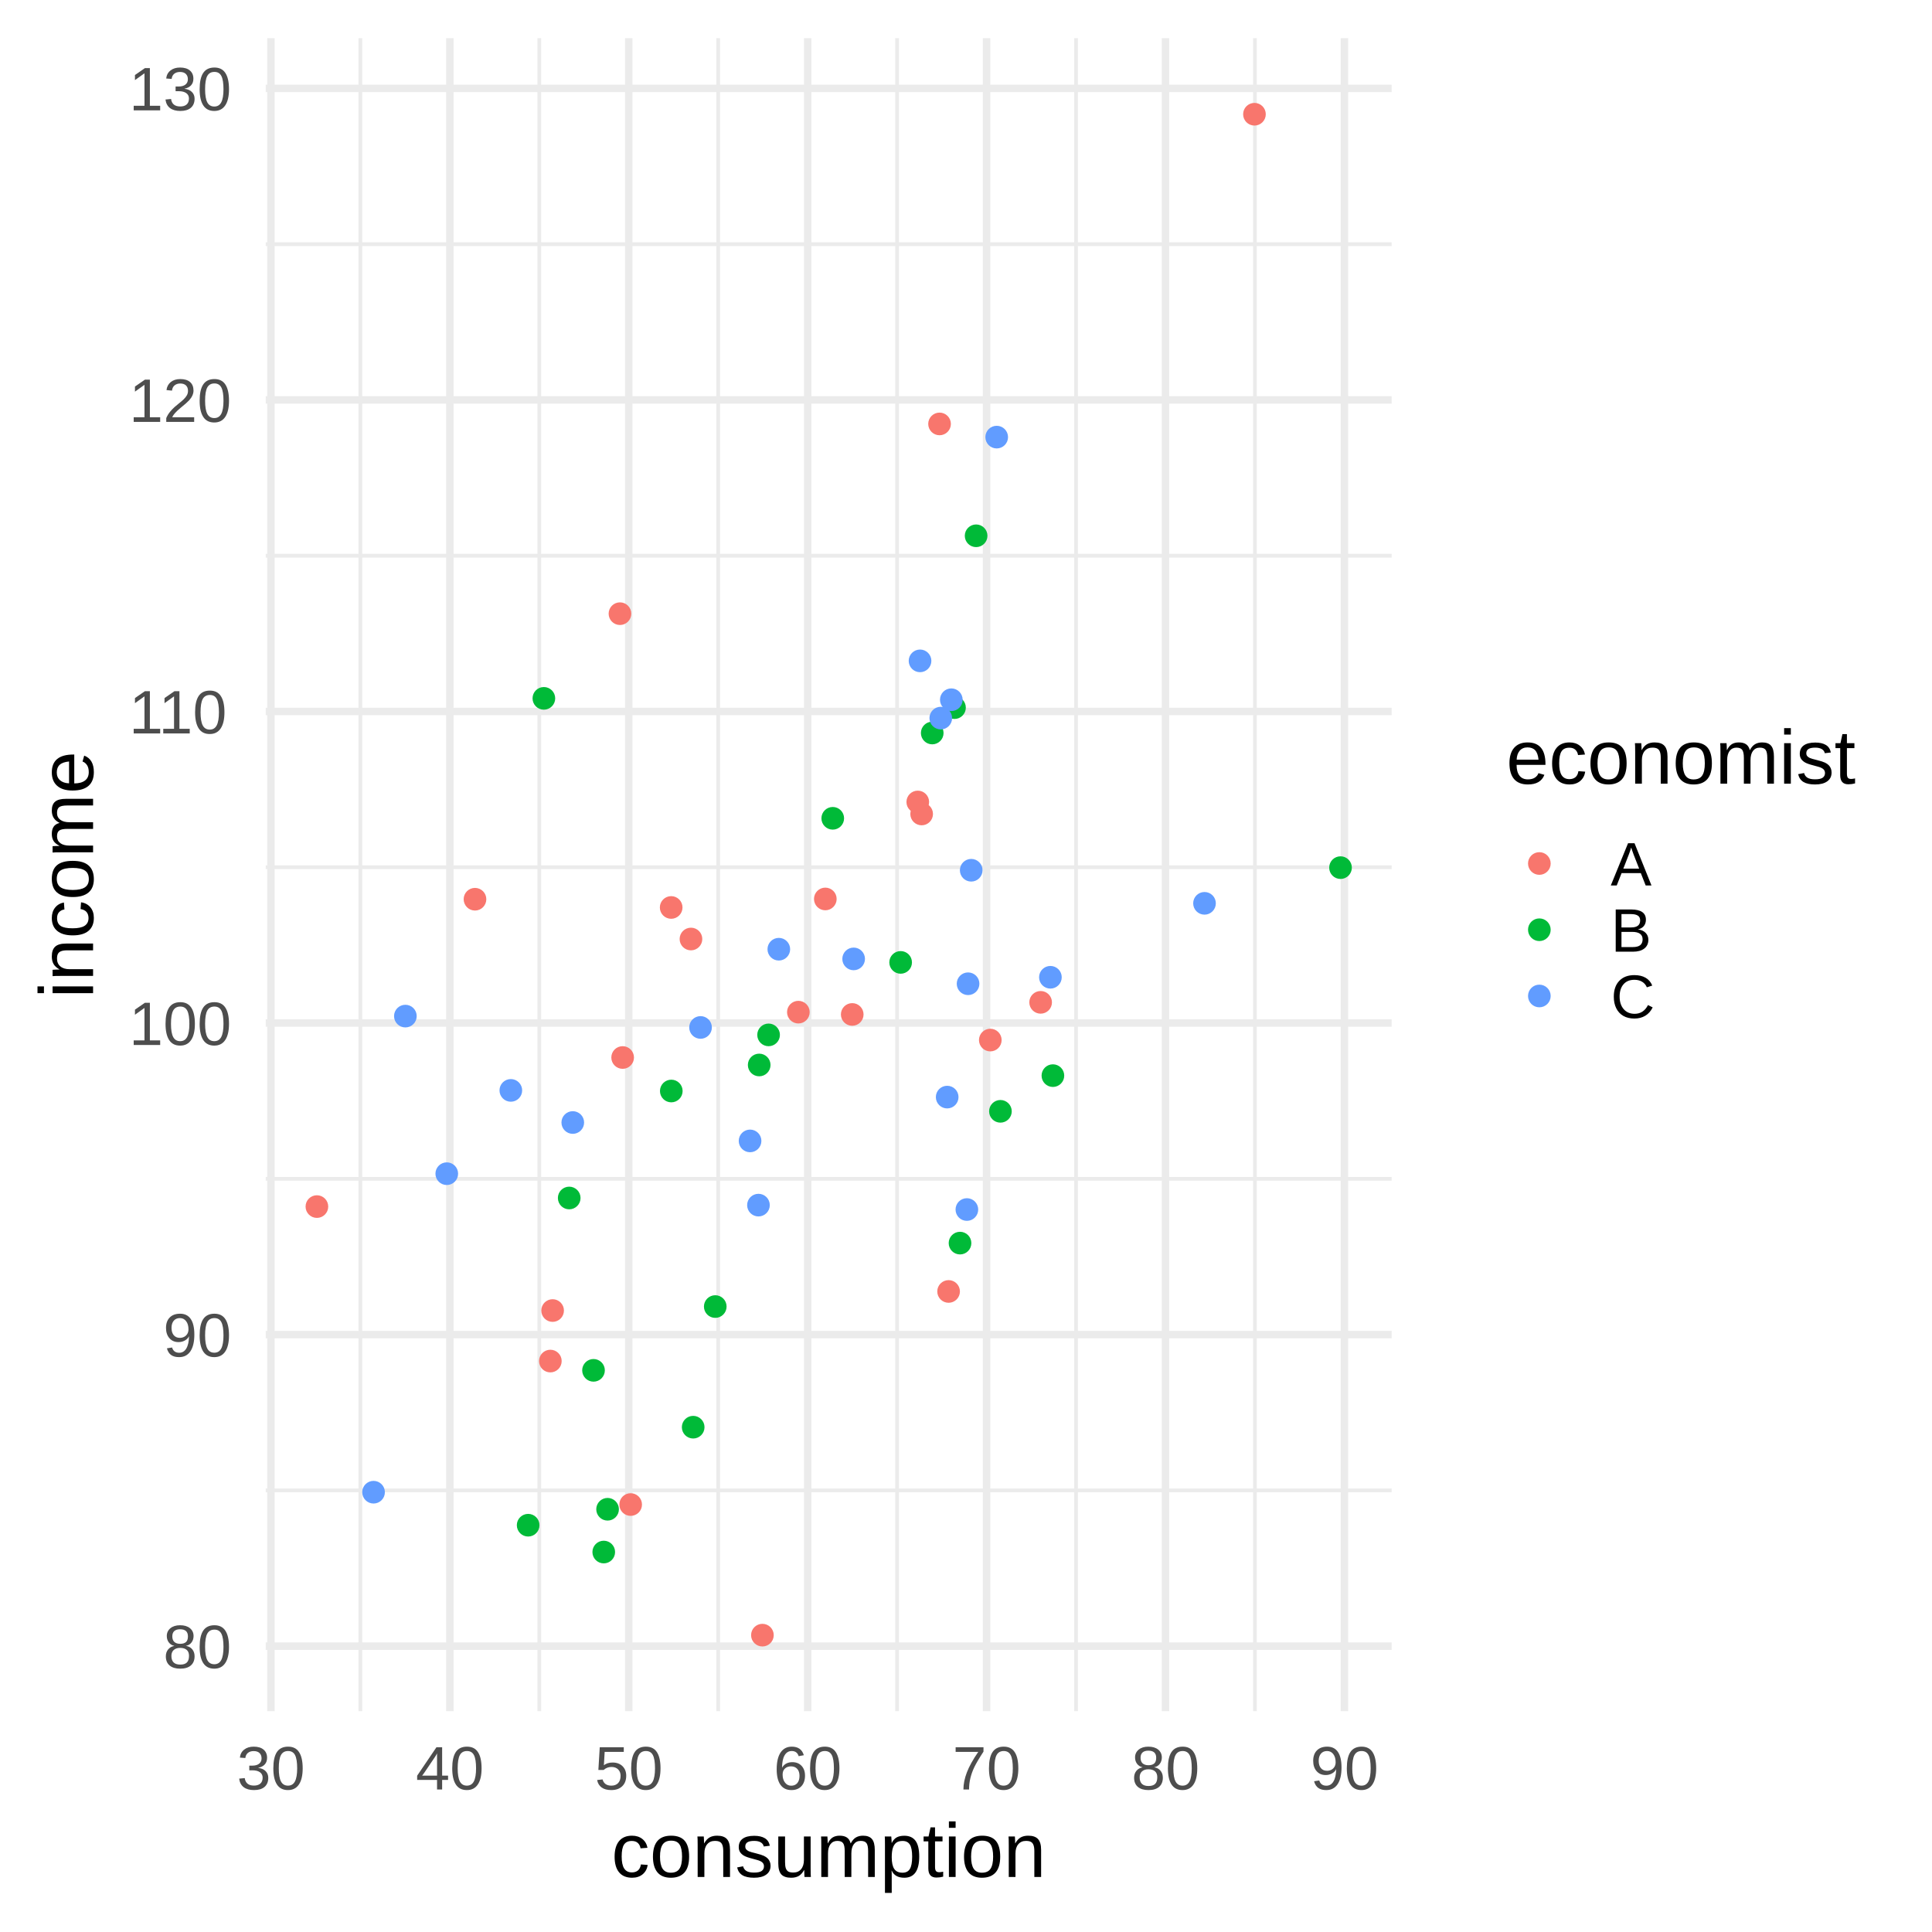
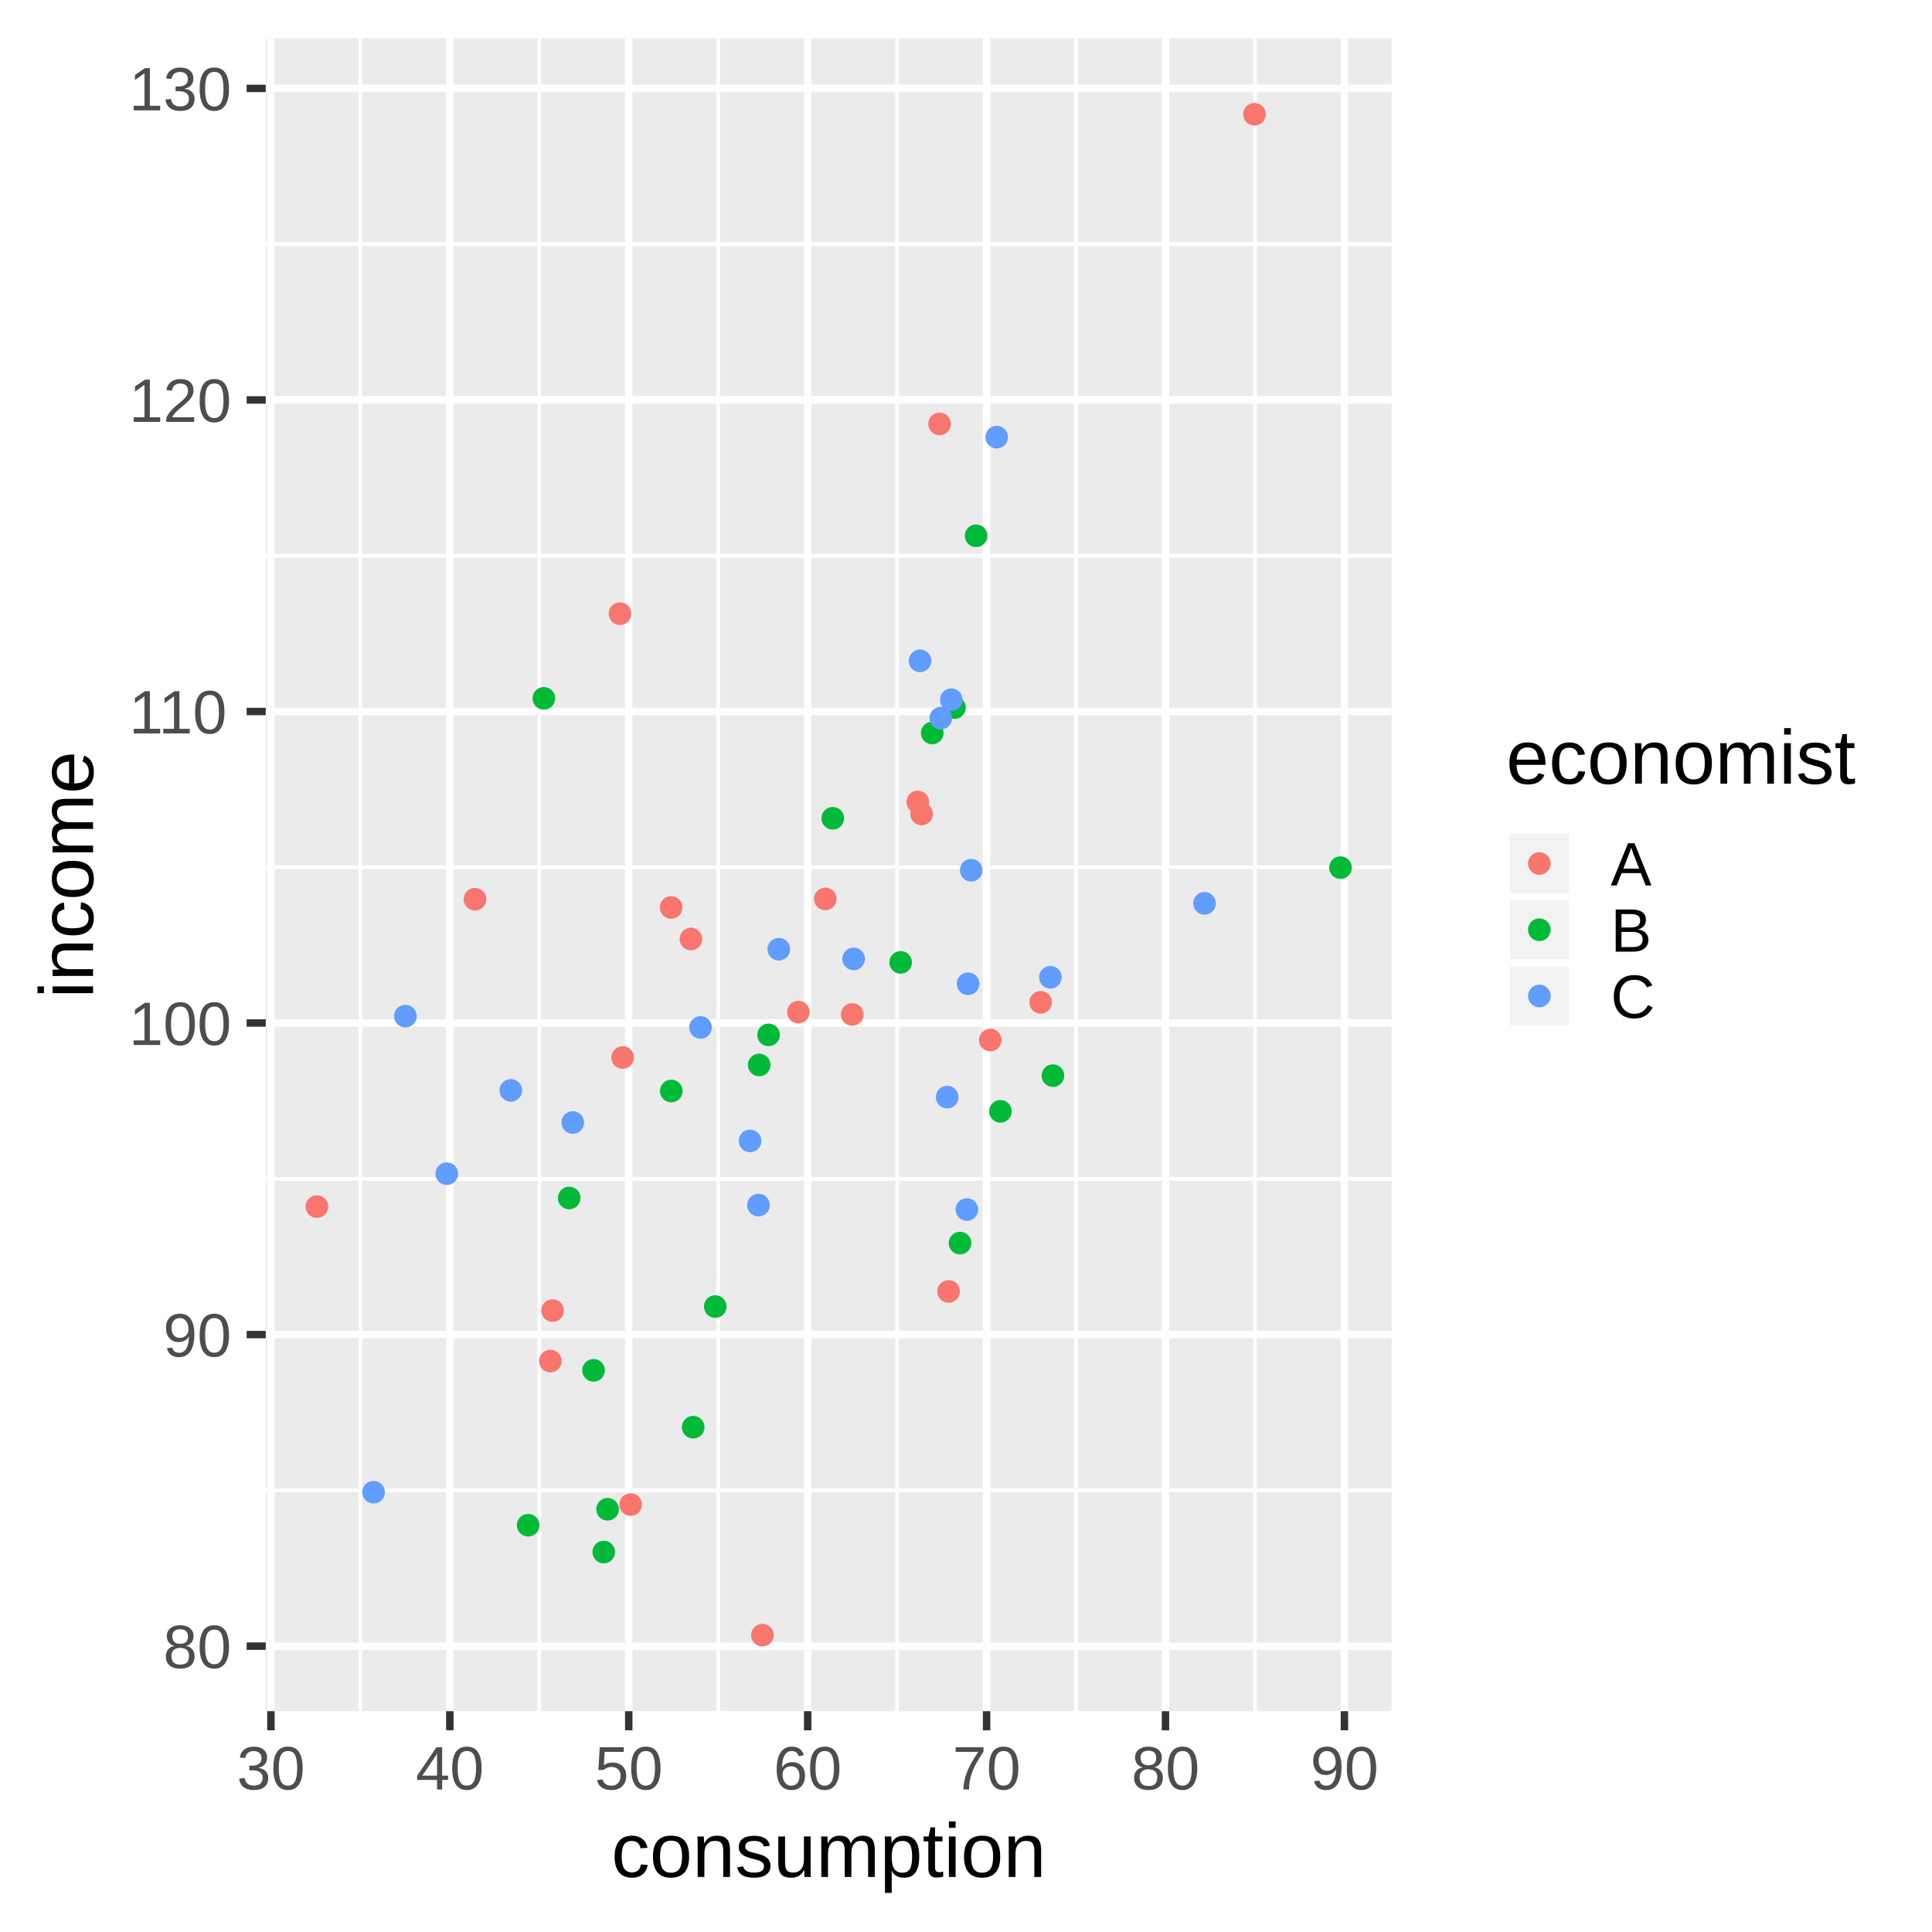
<svg xmlns="http://www.w3.org/2000/svg" viewBox="0 0 504.00 504.00">
  <defs>
    <style type="text/css">
    line, polyline, polygon, path, rect, circle {
      fill: none;
      stroke: #000000;
      stroke-linecap: round;
      stroke-linejoin: round;
      stroke-miterlimit: 10.00;
    }
  </style>
  </defs>
  <rect width="100%" height="100%" style="stroke: none; fill: #FFFFFF;" />
+   <rect x="0.00" y="0.00" width="504.00" height="504.00" style="stroke-width: 1.94; stroke: #FFFFFF; fill: #FFFFFF;" />
  <defs>
    <clipPath id="cpNjkuMzJ8MzYzLjA1fDQ0Ni40MHw5Ljk2">
      <rect x="69.32" y="9.96" width="293.72" height="436.44" />
    </clipPath>
  </defs>
-   <polyline points="69.32,388.79 363.05,388.79 " style="stroke-width: 0.97; stroke: #EBEBEB; stroke-linecap: butt;" clip-path="url(#cpNjkuMzJ8MzYzLjA1fDQ0Ni40MHw5Ljk2)" />
-   <polyline points="69.32,307.52 363.05,307.52 " style="stroke-width: 0.97; stroke: #EBEBEB; stroke-linecap: butt;" clip-path="url(#cpNjkuMzJ8MzYzLjA1fDQ0Ni40MHw5Ljk2)" />
-   <polyline points="69.32,226.24 363.05,226.24 " style="stroke-width: 0.97; stroke: #EBEBEB; stroke-linecap: butt;" clip-path="url(#cpNjkuMzJ8MzYzLjA1fDQ0Ni40MHw5Ljk2)" />
-   <polyline points="69.32,144.97 363.05,144.97 " style="stroke-width: 0.97; stroke: #EBEBEB; stroke-linecap: butt;" clip-path="url(#cpNjkuMzJ8MzYzLjA1fDQ0Ni40MHw5Ljk2)" />
-   <polyline points="69.32,63.70 363.05,63.70 " style="stroke-width: 0.97; stroke: #EBEBEB; stroke-linecap: butt;" clip-path="url(#cpNjkuMzJ8MzYzLjA1fDQ0Ni40MHw5Ljk2)" />
-   <polyline points="94.01,446.40 94.01,9.96 " style="stroke-width: 0.97; stroke: #EBEBEB; stroke-linecap: butt;" clip-path="url(#cpNjkuMzJ8MzYzLjA1fDQ0Ni40MHw5Ljk2)" />
-   <polyline points="140.69,446.40 140.69,9.96 " style="stroke-width: 0.97; stroke: #EBEBEB; stroke-linecap: butt;" clip-path="url(#cpNjkuMzJ8MzYzLjA1fDQ0Ni40MHw5Ljk2)" />
-   <polyline points="187.36,446.40 187.36,9.96 " style="stroke-width: 0.97; stroke: #EBEBEB; stroke-linecap: butt;" clip-path="url(#cpNjkuMzJ8MzYzLjA1fDQ0Ni40MHw5Ljk2)" />
-   <polyline points="234.03,446.40 234.03,9.96 " style="stroke-width: 0.97; stroke: #EBEBEB; stroke-linecap: butt;" clip-path="url(#cpNjkuMzJ8MzYzLjA1fDQ0Ni40MHw5Ljk2)" />
-   <polyline points="280.71,446.40 280.71,9.96 " style="stroke-width: 0.97; stroke: #EBEBEB; stroke-linecap: butt;" clip-path="url(#cpNjkuMzJ8MzYzLjA1fDQ0Ni40MHw5Ljk2)" />
-   <polyline points="327.38,446.40 327.38,9.96 " style="stroke-width: 0.97; stroke: #EBEBEB; stroke-linecap: butt;" clip-path="url(#cpNjkuMzJ8MzYzLjA1fDQ0Ni40MHw5Ljk2)" />
-   <polyline points="69.32,429.43 363.05,429.43 " style="stroke-width: 1.94; stroke: #EBEBEB; stroke-linecap: butt;" clip-path="url(#cpNjkuMzJ8MzYzLjA1fDQ0Ni40MHw5Ljk2)" />
-   <polyline points="69.32,348.15 363.05,348.15 " style="stroke-width: 1.94; stroke: #EBEBEB; stroke-linecap: butt;" clip-path="url(#cpNjkuMzJ8MzYzLjA1fDQ0Ni40MHw5Ljk2)" />
-   <polyline points="69.32,266.88 363.05,266.88 " style="stroke-width: 1.94; stroke: #EBEBEB; stroke-linecap: butt;" clip-path="url(#cpNjkuMzJ8MzYzLjA1fDQ0Ni40MHw5Ljk2)" />
-   <polyline points="69.32,185.61 363.05,185.61 " style="stroke-width: 1.94; stroke: #EBEBEB; stroke-linecap: butt;" clip-path="url(#cpNjkuMzJ8MzYzLjA1fDQ0Ni40MHw5Ljk2)" />
-   <polyline points="69.32,104.33 363.05,104.33 " style="stroke-width: 1.94; stroke: #EBEBEB; stroke-linecap: butt;" clip-path="url(#cpNjkuMzJ8MzYzLjA1fDQ0Ni40MHw5Ljk2)" />
-   <polyline points="69.32,23.06 363.05,23.06 " style="stroke-width: 1.94; stroke: #EBEBEB; stroke-linecap: butt;" clip-path="url(#cpNjkuMzJ8MzYzLjA1fDQ0Ni40MHw5Ljk2)" />
-   <polyline points="70.68,446.40 70.68,9.96 " style="stroke-width: 1.94; stroke: #EBEBEB; stroke-linecap: butt;" clip-path="url(#cpNjkuMzJ8MzYzLjA1fDQ0Ni40MHw5Ljk2)" />
-   <polyline points="117.35,446.40 117.35,9.96 " style="stroke-width: 1.94; stroke: #EBEBEB; stroke-linecap: butt;" clip-path="url(#cpNjkuMzJ8MzYzLjA1fDQ0Ni40MHw5Ljk2)" />
-   <polyline points="164.02,446.40 164.02,9.96 " style="stroke-width: 1.94; stroke: #EBEBEB; stroke-linecap: butt;" clip-path="url(#cpNjkuMzJ8MzYzLjA1fDQ0Ni40MHw5Ljk2)" />
-   <polyline points="210.70,446.40 210.70,9.96 " style="stroke-width: 1.94; stroke: #EBEBEB; stroke-linecap: butt;" clip-path="url(#cpNjkuMzJ8MzYzLjA1fDQ0Ni40MHw5Ljk2)" />
-   <polyline points="257.37,446.40 257.37,9.96 " style="stroke-width: 1.94; stroke: #EBEBEB; stroke-linecap: butt;" clip-path="url(#cpNjkuMzJ8MzYzLjA1fDQ0Ni40MHw5Ljk2)" />
-   <polyline points="304.04,446.40 304.04,9.96 " style="stroke-width: 1.94; stroke: #EBEBEB; stroke-linecap: butt;" clip-path="url(#cpNjkuMzJ8MzYzLjA1fDQ0Ni40MHw5Ljk2)" />
-   <polyline points="350.72,446.40 350.72,9.96 " style="stroke-width: 1.94; stroke: #EBEBEB; stroke-linecap: butt;" clip-path="url(#cpNjkuMzJ8MzYzLjA1fDQ0Ni40MHw5Ljk2)" />
+   <rect x="69.32" y="9.96" width="293.72" height="436.44" style="stroke-width: 1.94; stroke: none; fill: #EBEBEB;" clip-path="url(#cpNjkuMzJ8MzYzLjA1fDQ0Ni40MHw5Ljk2)" />
+   <polyline points="69.32,388.79 363.05,388.79 " style="stroke-width: 0.97; stroke: #FFFFFF; stroke-linecap: butt;" clip-path="url(#cpNjkuMzJ8MzYzLjA1fDQ0Ni40MHw5Ljk2)" />
+   <polyline points="69.32,307.52 363.05,307.52 " style="stroke-width: 0.97; stroke: #FFFFFF; stroke-linecap: butt;" clip-path="url(#cpNjkuMzJ8MzYzLjA1fDQ0Ni40MHw5Ljk2)" />
+   <polyline points="69.32,226.24 363.05,226.24 " style="stroke-width: 0.97; stroke: #FFFFFF; stroke-linecap: butt;" clip-path="url(#cpNjkuMzJ8MzYzLjA1fDQ0Ni40MHw5Ljk2)" />
+   <polyline points="69.32,144.97 363.05,144.97 " style="stroke-width: 0.97; stroke: #FFFFFF; stroke-linecap: butt;" clip-path="url(#cpNjkuMzJ8MzYzLjA1fDQ0Ni40MHw5Ljk2)" />
+   <polyline points="69.32,63.70 363.05,63.70 " style="stroke-width: 0.97; stroke: #FFFFFF; stroke-linecap: butt;" clip-path="url(#cpNjkuMzJ8MzYzLjA1fDQ0Ni40MHw5Ljk2)" />
+   <polyline points="94.01,446.40 94.01,9.96 " style="stroke-width: 0.97; stroke: #FFFFFF; stroke-linecap: butt;" clip-path="url(#cpNjkuMzJ8MzYzLjA1fDQ0Ni40MHw5Ljk2)" />
+   <polyline points="140.69,446.40 140.69,9.96 " style="stroke-width: 0.97; stroke: #FFFFFF; stroke-linecap: butt;" clip-path="url(#cpNjkuMzJ8MzYzLjA1fDQ0Ni40MHw5Ljk2)" />
+   <polyline points="187.36,446.40 187.36,9.96 " style="stroke-width: 0.97; stroke: #FFFFFF; stroke-linecap: butt;" clip-path="url(#cpNjkuMzJ8MzYzLjA1fDQ0Ni40MHw5Ljk2)" />
+   <polyline points="234.03,446.40 234.03,9.96 " style="stroke-width: 0.97; stroke: #FFFFFF; stroke-linecap: butt;" clip-path="url(#cpNjkuMzJ8MzYzLjA1fDQ0Ni40MHw5Ljk2)" />
+   <polyline points="280.71,446.40 280.71,9.96 " style="stroke-width: 0.97; stroke: #FFFFFF; stroke-linecap: butt;" clip-path="url(#cpNjkuMzJ8MzYzLjA1fDQ0Ni40MHw5Ljk2)" />
+   <polyline points="327.38,446.40 327.38,9.96 " style="stroke-width: 0.97; stroke: #FFFFFF; stroke-linecap: butt;" clip-path="url(#cpNjkuMzJ8MzYzLjA1fDQ0Ni40MHw5Ljk2)" />
+   <polyline points="69.32,429.43 363.05,429.43 " style="stroke-width: 1.94; stroke: #FFFFFF; stroke-linecap: butt;" clip-path="url(#cpNjkuMzJ8MzYzLjA1fDQ0Ni40MHw5Ljk2)" />
+   <polyline points="69.32,348.15 363.05,348.15 " style="stroke-width: 1.94; stroke: #FFFFFF; stroke-linecap: butt;" clip-path="url(#cpNjkuMzJ8MzYzLjA1fDQ0Ni40MHw5Ljk2)" />
+   <polyline points="69.32,266.88 363.05,266.88 " style="stroke-width: 1.94; stroke: #FFFFFF; stroke-linecap: butt;" clip-path="url(#cpNjkuMzJ8MzYzLjA1fDQ0Ni40MHw5Ljk2)" />
+   <polyline points="69.32,185.61 363.05,185.61 " style="stroke-width: 1.94; stroke: #FFFFFF; stroke-linecap: butt;" clip-path="url(#cpNjkuMzJ8MzYzLjA1fDQ0Ni40MHw5Ljk2)" />
+   <polyline points="69.32,104.33 363.05,104.33 " style="stroke-width: 1.94; stroke: #FFFFFF; stroke-linecap: butt;" clip-path="url(#cpNjkuMzJ8MzYzLjA1fDQ0Ni40MHw5Ljk2)" />
+   <polyline points="69.32,23.06 363.05,23.06 " style="stroke-width: 1.94; stroke: #FFFFFF; stroke-linecap: butt;" clip-path="url(#cpNjkuMzJ8MzYzLjA1fDQ0Ni40MHw5Ljk2)" />
+   <polyline points="70.68,446.40 70.68,9.96 " style="stroke-width: 1.94; stroke: #FFFFFF; stroke-linecap: butt;" clip-path="url(#cpNjkuMzJ8MzYzLjA1fDQ0Ni40MHw5Ljk2)" />
+   <polyline points="117.35,446.40 117.35,9.96 " style="stroke-width: 1.94; stroke: #FFFFFF; stroke-linecap: butt;" clip-path="url(#cpNjkuMzJ8MzYzLjA1fDQ0Ni40MHw5Ljk2)" />
+   <polyline points="164.02,446.40 164.02,9.96 " style="stroke-width: 1.94; stroke: #FFFFFF; stroke-linecap: butt;" clip-path="url(#cpNjkuMzJ8MzYzLjA1fDQ0Ni40MHw5Ljk2)" />
+   <polyline points="210.70,446.40 210.70,9.96 " style="stroke-width: 1.94; stroke: #FFFFFF; stroke-linecap: butt;" clip-path="url(#cpNjkuMzJ8MzYzLjA1fDQ0Ni40MHw5Ljk2)" />
+   <polyline points="257.37,446.40 257.37,9.96 " style="stroke-width: 1.94; stroke: #FFFFFF; stroke-linecap: butt;" clip-path="url(#cpNjkuMzJ8MzYzLjA1fDQ0Ni40MHw5Ljk2)" />
+   <polyline points="304.04,446.40 304.04,9.96 " style="stroke-width: 1.94; stroke: #FFFFFF; stroke-linecap: butt;" clip-path="url(#cpNjkuMzJ8MzYzLjA1fDQ0Ni40MHw5Ljk2)" />
+   <polyline points="350.72,446.40 350.72,9.96 " style="stroke-width: 1.94; stroke: #FFFFFF; stroke-linecap: butt;" clip-path="url(#cpNjkuMzJ8MzYzLjA1fDQ0Ni40MHw5Ljk2)" />
  <circle cx="222.32" cy="264.64" r="1.95pt" style="stroke-width: 0.71; stroke: #F8766D; fill: #F8766D;" clip-path="url(#cpNjkuMzJ8MzYzLjA1fDQ0Ni40MHw5Ljk2)" />
  <circle cx="245.10" cy="110.59" r="1.95pt" style="stroke-width: 0.71; stroke: #F8766D; fill: #F8766D;" clip-path="url(#cpNjkuMzJ8MzYzLjA1fDQ0Ni40MHw5Ljk2)" />
  <circle cx="240.43" cy="212.34" r="1.95pt" style="stroke-width: 0.71; stroke: #F8766D; fill: #F8766D;" clip-path="url(#cpNjkuMzJ8MzYzLjA1fDQ0Ni40MHw5Ljk2)" />
  <circle cx="162.43" cy="275.87" r="1.95pt" style="stroke-width: 0.71; stroke: #F8766D; fill: #F8766D;" clip-path="url(#cpNjkuMzJ8MzYzLjA1fDQ0Ni40MHw5Ljk2)" />
  <circle cx="215.30" cy="234.51" r="1.95pt" style="stroke-width: 0.71; stroke: #F8766D; fill: #F8766D;" clip-path="url(#cpNjkuMzJ8MzYzLjA1fDQ0Ni40MHw5Ljk2)" />
  <circle cx="271.47" cy="261.48" r="1.95pt" style="stroke-width: 0.71; stroke: #F8766D; fill: #F8766D;" clip-path="url(#cpNjkuMzJ8MzYzLjA1fDQ0Ni40MHw5Ljk2)" />
  <circle cx="208.27" cy="264.04" r="1.95pt" style="stroke-width: 0.71; stroke: #F8766D; fill: #F8766D;" clip-path="url(#cpNjkuMzJ8MzYzLjA1fDQ0Ni40MHw5Ljk2)" />
  <circle cx="258.34" cy="271.32" r="1.95pt" style="stroke-width: 0.71; stroke: #F8766D; fill: #F8766D;" clip-path="url(#cpNjkuMzJ8MzYzLjA1fDQ0Ni40MHw5Ljk2)" />
  <circle cx="161.73" cy="160.09" r="1.95pt" style="stroke-width: 0.71; stroke: #F8766D; fill: #F8766D;" clip-path="url(#cpNjkuMzJ8MzYzLjA1fDQ0Ni40MHw5Ljk2)" />
  <circle cx="180.25" cy="244.96" r="1.95pt" style="stroke-width: 0.71; stroke: #F8766D; fill: #F8766D;" clip-path="url(#cpNjkuMzJ8MzYzLjA1fDQ0Ni40MHw5Ljk2)" />
  <circle cx="143.57" cy="355.06" r="1.95pt" style="stroke-width: 0.71; stroke: #F8766D; fill: #F8766D;" clip-path="url(#cpNjkuMzJ8MzYzLjA1fDQ0Ni40MHw5Ljk2)" />
  <circle cx="175.09" cy="236.73" r="1.95pt" style="stroke-width: 0.71; stroke: #F8766D; fill: #F8766D;" clip-path="url(#cpNjkuMzJ8MzYzLjA1fDQ0Ni40MHw5Ljk2)" />
  <circle cx="247.46" cy="336.90" r="1.95pt" style="stroke-width: 0.71; stroke: #F8766D; fill: #F8766D;" clip-path="url(#cpNjkuMzJ8MzYzLjA1fDQ0Ni40MHw5Ljk2)" />
  <circle cx="123.91" cy="234.58" r="1.95pt" style="stroke-width: 0.71; stroke: #F8766D; fill: #F8766D;" clip-path="url(#cpNjkuMzJ8MzYzLjA1fDQ0Ni40MHw5Ljk2)" />
  <circle cx="239.42" cy="209.21" r="1.95pt" style="stroke-width: 0.71; stroke: #F8766D; fill: #F8766D;" clip-path="url(#cpNjkuMzJ8MzYzLjA1fDQ0Ni40MHw5Ljk2)" />
  <circle cx="144.16" cy="341.88" r="1.95pt" style="stroke-width: 0.71; stroke: #F8766D; fill: #F8766D;" clip-path="url(#cpNjkuMzJ8MzYzLjA1fDQ0Ni40MHw5Ljk2)" />
  <circle cx="82.67" cy="314.76" r="1.95pt" style="stroke-width: 0.71; stroke: #F8766D; fill: #F8766D;" clip-path="url(#cpNjkuMzJ8MzYzLjA1fDQ0Ni40MHw5Ljk2)" />
  <circle cx="164.52" cy="392.49" r="1.95pt" style="stroke-width: 0.71; stroke: #F8766D; fill: #F8766D;" clip-path="url(#cpNjkuMzJ8MzYzLjA1fDQ0Ni40MHw5Ljk2)" />
  <circle cx="198.89" cy="426.56" r="1.95pt" style="stroke-width: 0.71; stroke: #F8766D; fill: #F8766D;" clip-path="url(#cpNjkuMzJ8MzYzLjA1fDQ0Ni40MHw5Ljk2)" />
  <circle cx="327.25" cy="29.80" r="1.95pt" style="stroke-width: 0.71; stroke: #F8766D; fill: #F8766D;" clip-path="url(#cpNjkuMzJ8MzYzLjA1fDQ0Ni40MHw5Ljk2)" />
  <circle cx="234.95" cy="251.06" r="1.95pt" style="stroke-width: 0.71; stroke: #00BA38; fill: #00BA38;" clip-path="url(#cpNjkuMzJ8MzYzLjA1fDQ0Ni40MHw5Ljk2)" />
  <circle cx="175.12" cy="284.61" r="1.95pt" style="stroke-width: 0.71; stroke: #00BA38; fill: #00BA38;" clip-path="url(#cpNjkuMzJ8MzYzLjA1fDQ0Ni40MHw5Ljk2)" />
  <circle cx="137.78" cy="397.88" r="1.95pt" style="stroke-width: 0.71; stroke: #00BA38; fill: #00BA38;" clip-path="url(#cpNjkuMzJ8MzYzLjA1fDQ0Ni40MHw5Ljk2)" />
  <circle cx="158.50" cy="393.72" r="1.95pt" style="stroke-width: 0.71; stroke: #00BA38; fill: #00BA38;" clip-path="url(#cpNjkuMzJ8MzYzLjA1fDQ0Ni40MHw5Ljk2)" />
  <circle cx="141.88" cy="182.18" r="1.95pt" style="stroke-width: 0.71; stroke: #00BA38; fill: #00BA38;" clip-path="url(#cpNjkuMzJ8MzYzLjA1fDQ0Ni40MHw5Ljk2)" />
  <circle cx="254.64" cy="139.77" r="1.95pt" style="stroke-width: 0.71; stroke: #00BA38; fill: #00BA38;" clip-path="url(#cpNjkuMzJ8MzYzLjA1fDQ0Ni40MHw5Ljk2)" />
  <circle cx="180.83" cy="372.31" r="1.95pt" style="stroke-width: 0.71; stroke: #00BA38; fill: #00BA38;" clip-path="url(#cpNjkuMzJ8MzYzLjA1fDQ0Ni40MHw5Ljk2)" />
  <circle cx="186.59" cy="340.84" r="1.95pt" style="stroke-width: 0.71; stroke: #00BA38; fill: #00BA38;" clip-path="url(#cpNjkuMzJ8MzYzLjA1fDQ0Ni40MHw5Ljk2)" />
  <circle cx="249.00" cy="184.60" r="1.95pt" style="stroke-width: 0.71; stroke: #00BA38; fill: #00BA38;" clip-path="url(#cpNjkuMzJ8MzYzLjA1fDQ0Ni40MHw5Ljk2)" />
  <circle cx="217.24" cy="213.47" r="1.95pt" style="stroke-width: 0.71; stroke: #00BA38; fill: #00BA38;" clip-path="url(#cpNjkuMzJ8MzYzLjA1fDQ0Ni40MHw5Ljk2)" />
  <circle cx="198.05" cy="277.82" r="1.95pt" style="stroke-width: 0.71; stroke: #00BA38; fill: #00BA38;" clip-path="url(#cpNjkuMzJ8MzYzLjA1fDQ0Ni40MHw5Ljk2)" />
  <circle cx="349.70" cy="226.34" r="1.95pt" style="stroke-width: 0.71; stroke: #00BA38; fill: #00BA38;" clip-path="url(#cpNjkuMzJ8MzYzLjA1fDQ0Ni40MHw5Ljk2)" />
  <circle cx="250.44" cy="324.29" r="1.95pt" style="stroke-width: 0.71; stroke: #00BA38; fill: #00BA38;" clip-path="url(#cpNjkuMzJ8MzYzLjA1fDQ0Ni40MHw5Ljk2)" />
  <circle cx="157.50" cy="404.88" r="1.95pt" style="stroke-width: 0.71; stroke: #00BA38; fill: #00BA38;" clip-path="url(#cpNjkuMzJ8MzYzLjA1fDQ0Ni40MHw5Ljk2)" />
  <circle cx="148.49" cy="312.52" r="1.95pt" style="stroke-width: 0.71; stroke: #00BA38; fill: #00BA38;" clip-path="url(#cpNjkuMzJ8MzYzLjA1fDQ0Ni40MHw5Ljk2)" />
  <circle cx="200.50" cy="269.97" r="1.95pt" style="stroke-width: 0.71; stroke: #00BA38; fill: #00BA38;" clip-path="url(#cpNjkuMzJ8MzYzLjA1fDQ0Ni40MHw5Ljk2)" />
  <circle cx="274.67" cy="280.60" r="1.95pt" style="stroke-width: 0.71; stroke: #00BA38; fill: #00BA38;" clip-path="url(#cpNjkuMzJ8MzYzLjA1fDQ0Ni40MHw5Ljk2)" />
  <circle cx="154.83" cy="357.48" r="1.95pt" style="stroke-width: 0.71; stroke: #00BA38; fill: #00BA38;" clip-path="url(#cpNjkuMzJ8MzYzLjA1fDQ0Ni40MHw5Ljk2)" />
  <circle cx="243.19" cy="191.22" r="1.95pt" style="stroke-width: 0.71; stroke: #00BA38; fill: #00BA38;" clip-path="url(#cpNjkuMzJ8MzYzLjA1fDQ0Ni40MHw5Ljk2)" />
  <circle cx="260.98" cy="289.91" r="1.95pt" style="stroke-width: 0.71; stroke: #00BA38; fill: #00BA38;" clip-path="url(#cpNjkuMzJ8MzYzLjA1fDQ0Ni40MHw5Ljk2)" />
  <circle cx="260.01" cy="114.03" r="1.95pt" style="stroke-width: 0.71; stroke: #619CFF; fill: #619CFF;" clip-path="url(#cpNjkuMzJ8MzYzLjA1fDQ0Ni40MHw5Ljk2)" />
  <circle cx="247.09" cy="286.20" r="1.95pt" style="stroke-width: 0.71; stroke: #619CFF; fill: #619CFF;" clip-path="url(#cpNjkuMzJ8MzYzLjA1fDQ0Ni40MHw5Ljk2)" />
  <circle cx="133.26" cy="284.45" r="1.95pt" style="stroke-width: 0.71; stroke: #619CFF; fill: #619CFF;" clip-path="url(#cpNjkuMzJ8MzYzLjA1fDQ0Ni40MHw5Ljk2)" />
  <circle cx="240.01" cy="172.40" r="1.95pt" style="stroke-width: 0.71; stroke: #619CFF; fill: #619CFF;" clip-path="url(#cpNjkuMzJ8MzYzLjA1fDQ0Ni40MHw5Ljk2)" />
  <circle cx="149.42" cy="292.83" r="1.95pt" style="stroke-width: 0.71; stroke: #619CFF; fill: #619CFF;" clip-path="url(#cpNjkuMzJ8MzYzLjA1fDQ0Ni40MHw5Ljk2)" />
  <circle cx="116.55" cy="306.18" r="1.95pt" style="stroke-width: 0.71; stroke: #619CFF; fill: #619CFF;" clip-path="url(#cpNjkuMzJ8MzYzLjA1fDQ0Ni40MHw5Ljk2)" />
  <circle cx="105.75" cy="265.07" r="1.95pt" style="stroke-width: 0.71; stroke: #619CFF; fill: #619CFF;" clip-path="url(#cpNjkuMzJ8MzYzLjA1fDQ0Ni40MHw5Ljk2)" />
  <circle cx="245.42" cy="187.33" r="1.95pt" style="stroke-width: 0.71; stroke: #619CFF; fill: #619CFF;" clip-path="url(#cpNjkuMzJ8MzYzLjA1fDQ0Ni40MHw5Ljk2)" />
  <circle cx="182.75" cy="268.03" r="1.95pt" style="stroke-width: 0.71; stroke: #619CFF; fill: #619CFF;" clip-path="url(#cpNjkuMzJ8MzYzLjA1fDQ0Ni40MHw5Ljk2)" />
  <circle cx="274.02" cy="254.94" r="1.95pt" style="stroke-width: 0.71; stroke: #619CFF; fill: #619CFF;" clip-path="url(#cpNjkuMzJ8MzYzLjA1fDQ0Ni40MHw5Ljk2)" />
  <circle cx="248.17" cy="182.54" r="1.95pt" style="stroke-width: 0.71; stroke: #619CFF; fill: #619CFF;" clip-path="url(#cpNjkuMzJ8MzYzLjA1fDQ0Ni40MHw5Ljk2)" />
  <circle cx="197.86" cy="314.38" r="1.95pt" style="stroke-width: 0.71; stroke: #619CFF; fill: #619CFF;" clip-path="url(#cpNjkuMzJ8MzYzLjA1fDQ0Ni40MHw5Ljk2)" />
  <circle cx="252.23" cy="315.53" r="1.95pt" style="stroke-width: 0.71; stroke: #619CFF; fill: #619CFF;" clip-path="url(#cpNjkuMzJ8MzYzLjA1fDQ0Ni40MHw5Ljk2)" />
  <circle cx="97.45" cy="389.27" r="1.95pt" style="stroke-width: 0.71; stroke: #619CFF; fill: #619CFF;" clip-path="url(#cpNjkuMzJ8MzYzLjA1fDQ0Ni40MHw5Ljk2)" />
  <circle cx="195.67" cy="297.63" r="1.95pt" style="stroke-width: 0.71; stroke: #619CFF; fill: #619CFF;" clip-path="url(#cpNjkuMzJ8MzYzLjA1fDQ0Ni40MHw5Ljk2)" />
  <circle cx="253.36" cy="227.02" r="1.95pt" style="stroke-width: 0.71; stroke: #619CFF; fill: #619CFF;" clip-path="url(#cpNjkuMzJ8MzYzLjA1fDQ0Ni40MHw5Ljk2)" />
  <circle cx="252.54" cy="256.63" r="1.95pt" style="stroke-width: 0.71; stroke: #619CFF; fill: #619CFF;" clip-path="url(#cpNjkuMzJ8MzYzLjA1fDQ0Ni40MHw5Ljk2)" />
  <circle cx="203.17" cy="247.62" r="1.95pt" style="stroke-width: 0.71; stroke: #619CFF; fill: #619CFF;" clip-path="url(#cpNjkuMzJ8MzYzLjA1fDQ0Ni40MHw5Ljk2)" />
  <circle cx="314.22" cy="235.65" r="1.95pt" style="stroke-width: 0.71; stroke: #619CFF; fill: #619CFF;" clip-path="url(#cpNjkuMzJ8MzYzLjA1fDQ0Ni40MHw5Ljk2)" />
  <circle cx="222.69" cy="250.15" r="1.95pt" style="stroke-width: 0.71; stroke: #619CFF; fill: #619CFF;" clip-path="url(#cpNjkuMzJ8MzYzLjA1fDQ0Ni40MHw5Ljk2)" />
  <defs>
    <clipPath id="cpMC4wMHw1MDQuMDB8NTA0LjAwfDAuMDA=">
      <rect x="0.00" y="0.00" width="504.00" height="504.00" />
    </clipPath>
  </defs>
  <g clip-path="url(#cpMC4wMHw1MDQuMDB8NTA0LjAwfDAuMDA=)">
    <text x="42.56" y="435.15" style="font-size: 16.00px; fill: #4D4D4D; font-family: Arial;" textLength="17.80px" lengthAdjust="spacingAndGlyphs">80</text>
  </g>
  <g clip-path="url(#cpMC4wMHw1MDQuMDB8NTA0LjAwfDAuMDA=)">
    <text x="42.56" y="353.88" style="font-size: 16.00px; fill: #4D4D4D; font-family: Arial;" textLength="17.80px" lengthAdjust="spacingAndGlyphs">90</text>
  </g>
  <g clip-path="url(#cpMC4wMHw1MDQuMDB8NTA0LjAwfDAuMDA=)">
    <text x="33.66" y="272.61" style="font-size: 16.00px; fill: #4D4D4D; font-family: Arial;" textLength="26.70px" lengthAdjust="spacingAndGlyphs">100</text>
  </g>
  <g clip-path="url(#cpMC4wMHw1MDQuMDB8NTA0LjAwfDAuMDA=)">
    <text x="33.66" y="191.33" style="font-size: 16.00px; fill: #4D4D4D; font-family: Arial;" textLength="26.70px" lengthAdjust="spacingAndGlyphs">110</text>
  </g>
  <g clip-path="url(#cpMC4wMHw1MDQuMDB8NTA0LjAwfDAuMDA=)">
    <text x="33.66" y="110.06" style="font-size: 16.00px; fill: #4D4D4D; font-family: Arial;" textLength="26.70px" lengthAdjust="spacingAndGlyphs">120</text>
  </g>
  <g clip-path="url(#cpMC4wMHw1MDQuMDB8NTA0LjAwfDAuMDA=)">
    <text x="33.66" y="28.79" style="font-size: 16.00px; fill: #4D4D4D; font-family: Arial;" textLength="26.70px" lengthAdjust="spacingAndGlyphs">130</text>
  </g>
+   <polyline points="64.34,429.43 69.32,429.43 " style="stroke-width: 1.94; stroke: #333333; stroke-linecap: butt;" clip-path="url(#cpMC4wMHw1MDQuMDB8NTA0LjAwfDAuMDA=)" />
+   <polyline points="64.34,348.15 69.32,348.15 " style="stroke-width: 1.94; stroke: #333333; stroke-linecap: butt;" clip-path="url(#cpMC4wMHw1MDQuMDB8NTA0LjAwfDAuMDA=)" />
+   <polyline points="64.34,266.88 69.32,266.88 " style="stroke-width: 1.94; stroke: #333333; stroke-linecap: butt;" clip-path="url(#cpMC4wMHw1MDQuMDB8NTA0LjAwfDAuMDA=)" />
+   <polyline points="64.34,185.61 69.32,185.61 " style="stroke-width: 1.94; stroke: #333333; stroke-linecap: butt;" clip-path="url(#cpMC4wMHw1MDQuMDB8NTA0LjAwfDAuMDA=)" />
+   <polyline points="64.34,104.33 69.32,104.33 " style="stroke-width: 1.94; stroke: #333333; stroke-linecap: butt;" clip-path="url(#cpMC4wMHw1MDQuMDB8NTA0LjAwfDAuMDA=)" />
+   <polyline points="64.34,23.06 69.32,23.06 " style="stroke-width: 1.94; stroke: #333333; stroke-linecap: butt;" clip-path="url(#cpMC4wMHw1MDQuMDB8NTA0LjAwfDAuMDA=)" />
+   <polyline points="70.68,451.38 70.68,446.40 " style="stroke-width: 1.94; stroke: #333333; stroke-linecap: butt;" clip-path="url(#cpMC4wMHw1MDQuMDB8NTA0LjAwfDAuMDA=)" />
+   <polyline points="117.35,451.38 117.35,446.40 " style="stroke-width: 1.94; stroke: #333333; stroke-linecap: butt;" clip-path="url(#cpMC4wMHw1MDQuMDB8NTA0LjAwfDAuMDA=)" />
+   <polyline points="164.02,451.38 164.02,446.40 " style="stroke-width: 1.94; stroke: #333333; stroke-linecap: butt;" clip-path="url(#cpMC4wMHw1MDQuMDB8NTA0LjAwfDAuMDA=)" />
+   <polyline points="210.70,451.38 210.70,446.40 " style="stroke-width: 1.94; stroke: #333333; stroke-linecap: butt;" clip-path="url(#cpMC4wMHw1MDQuMDB8NTA0LjAwfDAuMDA=)" />
+   <polyline points="257.37,451.38 257.37,446.40 " style="stroke-width: 1.94; stroke: #333333; stroke-linecap: butt;" clip-path="url(#cpMC4wMHw1MDQuMDB8NTA0LjAwfDAuMDA=)" />
+   <polyline points="304.04,451.38 304.04,446.40 " style="stroke-width: 1.94; stroke: #333333; stroke-linecap: butt;" clip-path="url(#cpMC4wMHw1MDQuMDB8NTA0LjAwfDAuMDA=)" />
+   <polyline points="350.72,451.38 350.72,446.40 " style="stroke-width: 1.94; stroke: #333333; stroke-linecap: butt;" clip-path="url(#cpMC4wMHw1MDQuMDB8NTA0LjAwfDAuMDA=)" />
  <g clip-path="url(#cpMC4wMHw1MDQuMDB8NTA0LjAwfDAuMDA=)">
    <text x="61.78" y="466.82" style="font-size: 16.00px; fill: #4D4D4D; font-family: Arial;" textLength="17.80px" lengthAdjust="spacingAndGlyphs">30</text>
  </g>
  <g clip-path="url(#cpMC4wMHw1MDQuMDB8NTA0LjAwfDAuMDA=)">
    <text x="108.45" y="466.82" style="font-size: 16.00px; fill: #4D4D4D; font-family: Arial;" textLength="17.80px" lengthAdjust="spacingAndGlyphs">40</text>
  </g>
  <g clip-path="url(#cpMC4wMHw1MDQuMDB8NTA0LjAwfDAuMDA=)">
    <text x="155.13" y="466.82" style="font-size: 16.00px; fill: #4D4D4D; font-family: Arial;" textLength="17.80px" lengthAdjust="spacingAndGlyphs">50</text>
  </g>
  <g clip-path="url(#cpMC4wMHw1MDQuMDB8NTA0LjAwfDAuMDA=)">
    <text x="201.80" y="466.82" style="font-size: 16.00px; fill: #4D4D4D; font-family: Arial;" textLength="17.80px" lengthAdjust="spacingAndGlyphs">60</text>
  </g>
  <g clip-path="url(#cpMC4wMHw1MDQuMDB8NTA0LjAwfDAuMDA=)">
    <text x="248.47" y="466.82" style="font-size: 16.00px; fill: #4D4D4D; font-family: Arial;" textLength="17.80px" lengthAdjust="spacingAndGlyphs">70</text>
  </g>
  <g clip-path="url(#cpMC4wMHw1MDQuMDB8NTA0LjAwfDAuMDA=)">
    <text x="295.15" y="466.82" style="font-size: 16.00px; fill: #4D4D4D; font-family: Arial;" textLength="17.80px" lengthAdjust="spacingAndGlyphs">80</text>
  </g>
  <g clip-path="url(#cpMC4wMHw1MDQuMDB8NTA0LjAwfDAuMDA=)">
    <text x="341.82" y="466.82" style="font-size: 16.00px; fill: #4D4D4D; font-family: Arial;" textLength="17.80px" lengthAdjust="spacingAndGlyphs">90</text>
  </g>
  <g clip-path="url(#cpMC4wMHw1MDQuMDB8NTA0LjAwfDAuMDA=)">
    <text x="159.49" y="489.64" style="font-size: 20.00px; font-family: Arial;" textLength="113.40px" lengthAdjust="spacingAndGlyphs">consumption</text>
  </g>
  <g clip-path="url(#cpMC4wMHw1MDQuMDB8NTA0LjAwfDAuMDA=)">
    <text transform="translate(24.28,260.42) rotate(-90)" style="font-size: 20.00px; font-family: Arial;" textLength="64.47px" lengthAdjust="spacingAndGlyphs">income</text>
  </g>
+   <rect x="382.97" y="177.94" width="111.07" height="100.49" style="stroke-width: 1.94; stroke: none; fill: #FFFFFF;" clip-path="url(#cpMC4wMHw1MDQuMDB8NTA0LjAwfDAuMDA=)" />
  <g clip-path="url(#cpMC4wMHw1MDQuMDB8NTA0LjAwfDAuMDA=)">
    <text x="392.93" y="204.44" style="font-size: 20.00px; font-family: Arial;" textLength="91.15px" lengthAdjust="spacingAndGlyphs">economist</text>
  </g>
+   <rect x="392.93" y="216.62" width="17.28" height="17.28" style="stroke-width: 1.94; stroke: #FFFFFF; fill: #F2F2F2;" clip-path="url(#cpMC4wMHw1MDQuMDB8NTA0LjAwfDAuMDA=)" />
  <circle cx="401.57" cy="225.26" r="1.95pt" style="stroke-width: 0.71; stroke: #F8766D; fill: #F8766D;" clip-path="url(#cpMC4wMHw1MDQuMDB8NTA0LjAwfDAuMDA=)" />
+   <rect x="392.93" y="233.90" width="17.28" height="17.28" style="stroke-width: 1.94; stroke: #FFFFFF; fill: #F2F2F2;" clip-path="url(#cpMC4wMHw1MDQuMDB8NTA0LjAwfDAuMDA=)" />
  <circle cx="401.57" cy="242.54" r="1.95pt" style="stroke-width: 0.71; stroke: #00BA38; fill: #00BA38;" clip-path="url(#cpMC4wMHw1MDQuMDB8NTA0LjAwfDAuMDA=)" />
+   <rect x="392.93" y="251.18" width="17.28" height="17.28" style="stroke-width: 1.94; stroke: #FFFFFF; fill: #F2F2F2;" clip-path="url(#cpMC4wMHw1MDQuMDB8NTA0LjAwfDAuMDA=)" />
  <circle cx="401.57" cy="259.82" r="1.95pt" style="stroke-width: 0.71; stroke: #619CFF; fill: #619CFF;" clip-path="url(#cpMC4wMHw1MDQuMDB8NTA0LjAwfDAuMDA=)" />
  <g clip-path="url(#cpMC4wMHw1MDQuMDB8NTA0LjAwfDAuMDA=)">
    <text x="420.18" y="230.99" style="font-size: 16.00px; font-family: Arial;" textLength="10.67px" lengthAdjust="spacingAndGlyphs">A</text>
  </g>
  <g clip-path="url(#cpMC4wMHw1MDQuMDB8NTA0LjAwfDAuMDA=)">
    <text x="420.18" y="248.27" style="font-size: 16.00px; font-family: Arial;" textLength="10.67px" lengthAdjust="spacingAndGlyphs">B</text>
  </g>
  <g clip-path="url(#cpMC4wMHw1MDQuMDB8NTA0LjAwfDAuMDA=)">
    <text x="420.18" y="265.55" style="font-size: 16.00px; font-family: Arial;" textLength="11.55px" lengthAdjust="spacingAndGlyphs">C</text>
  </g>
</svg>
